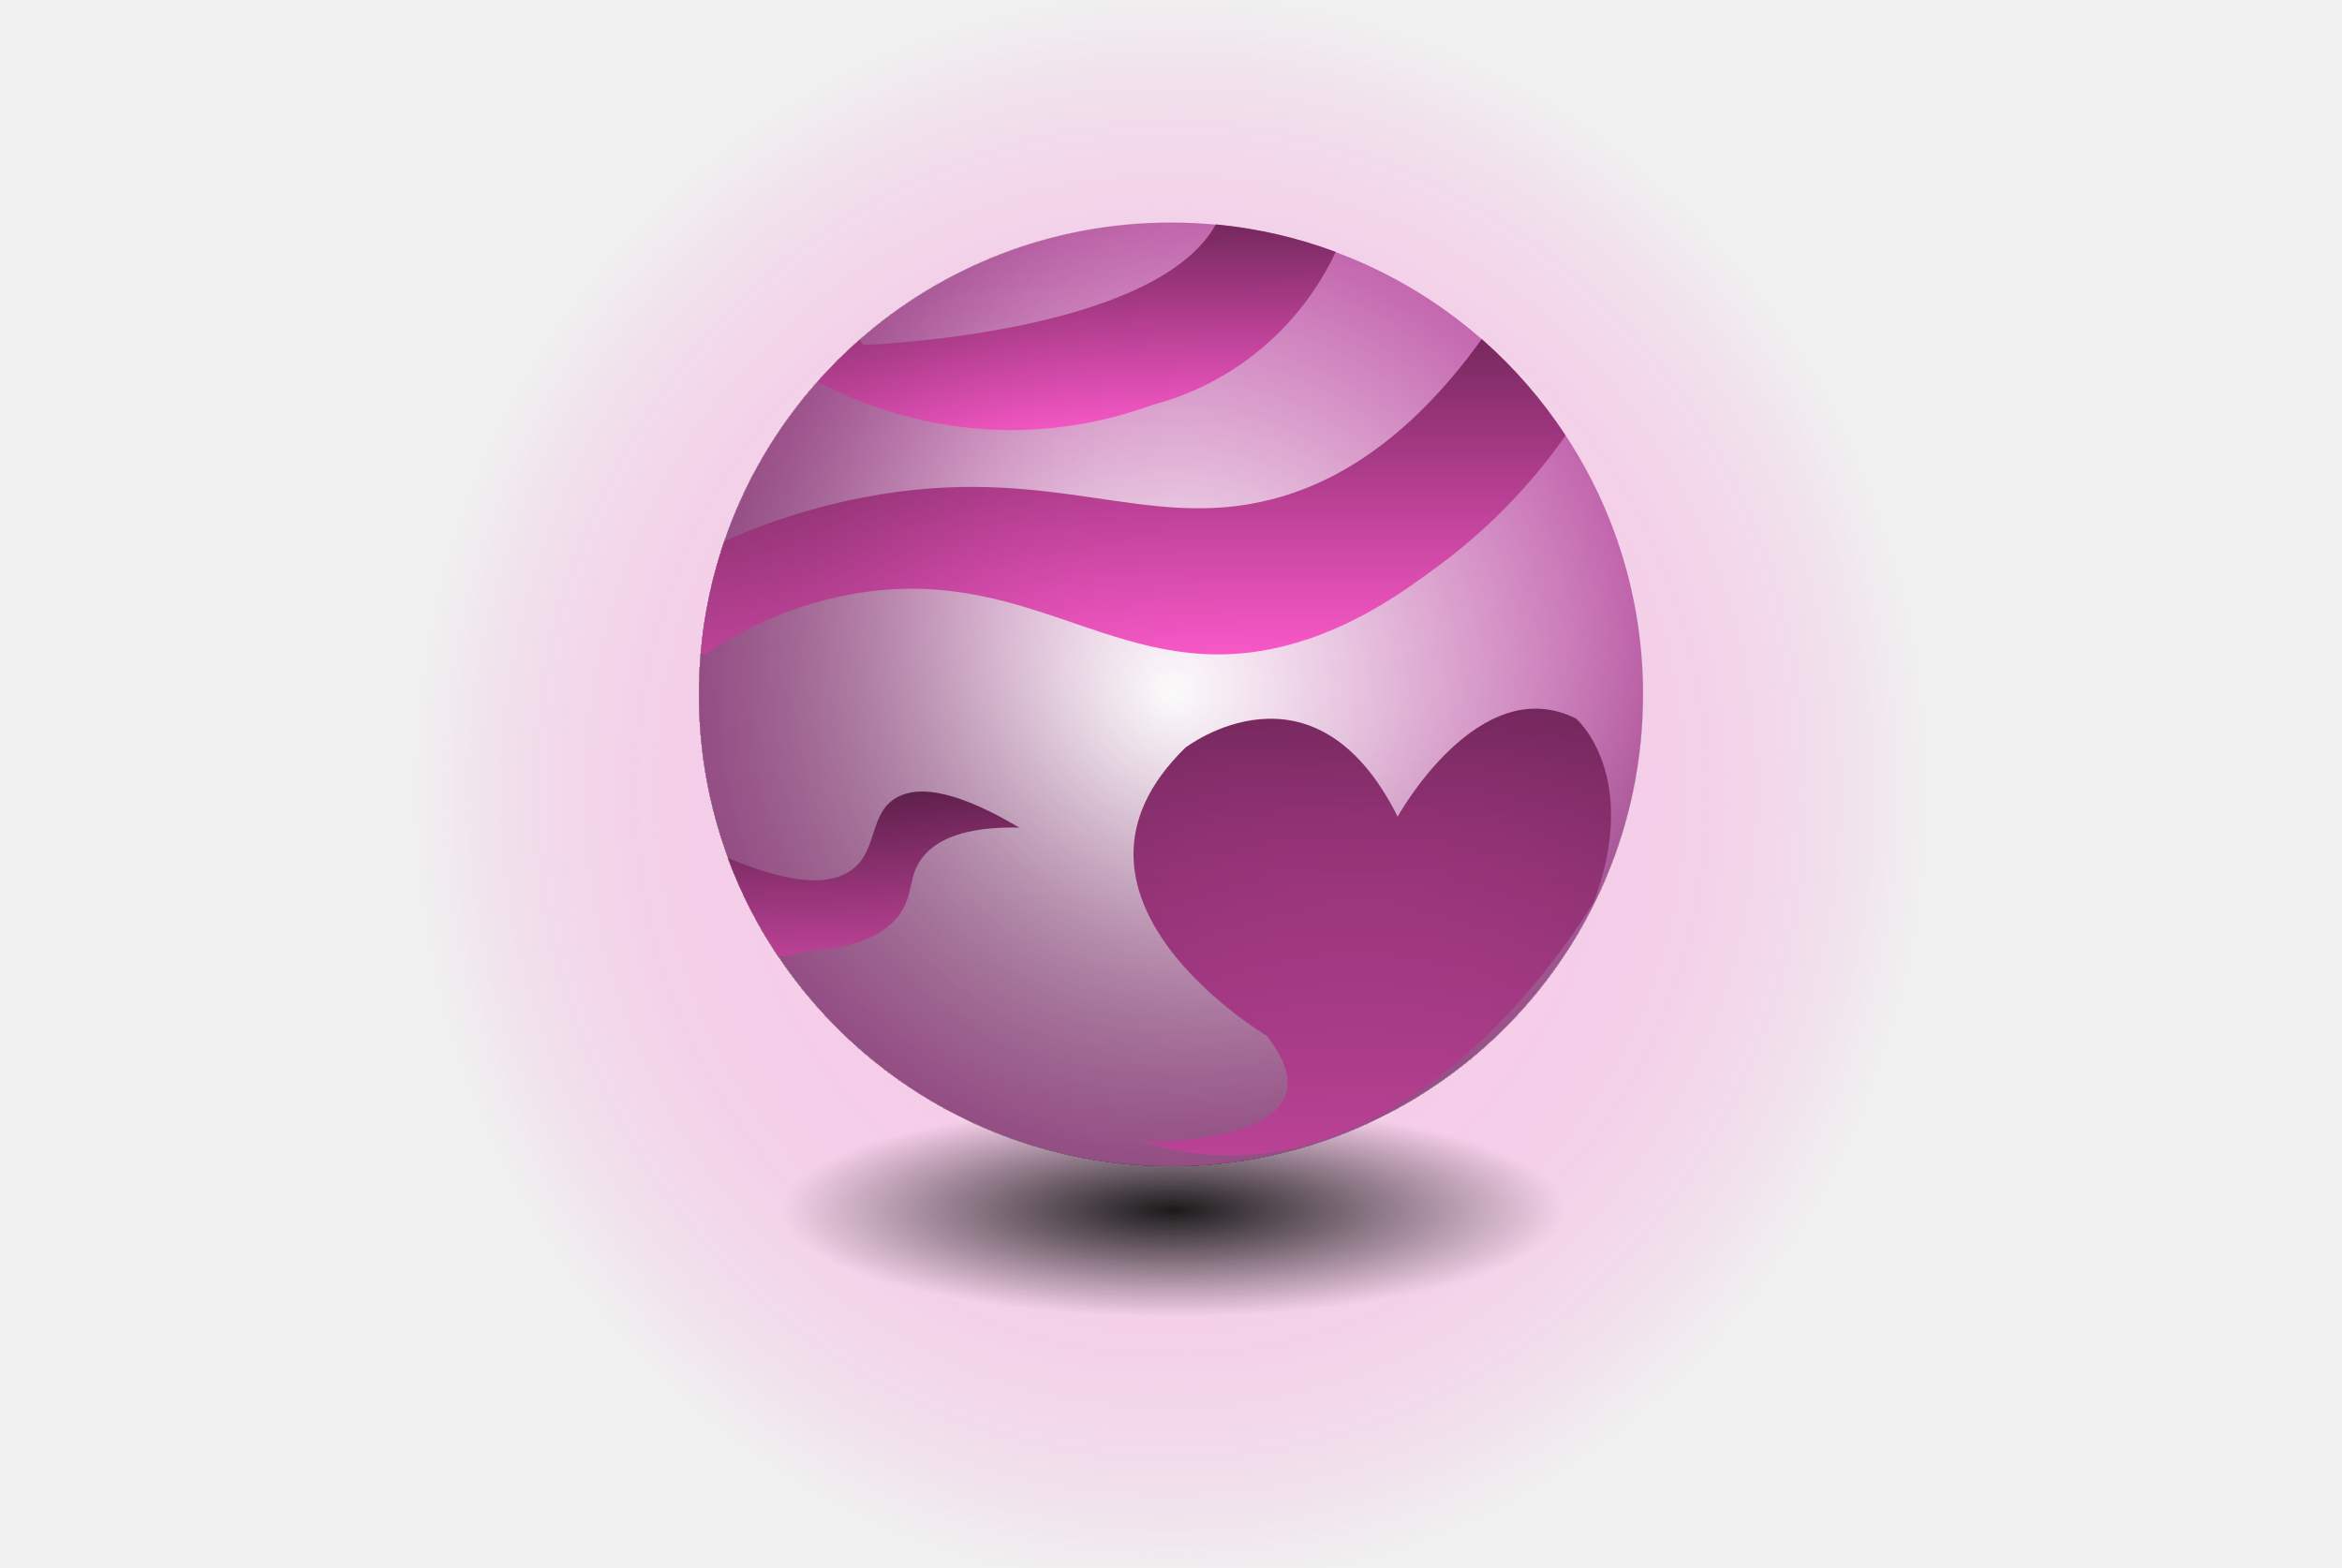
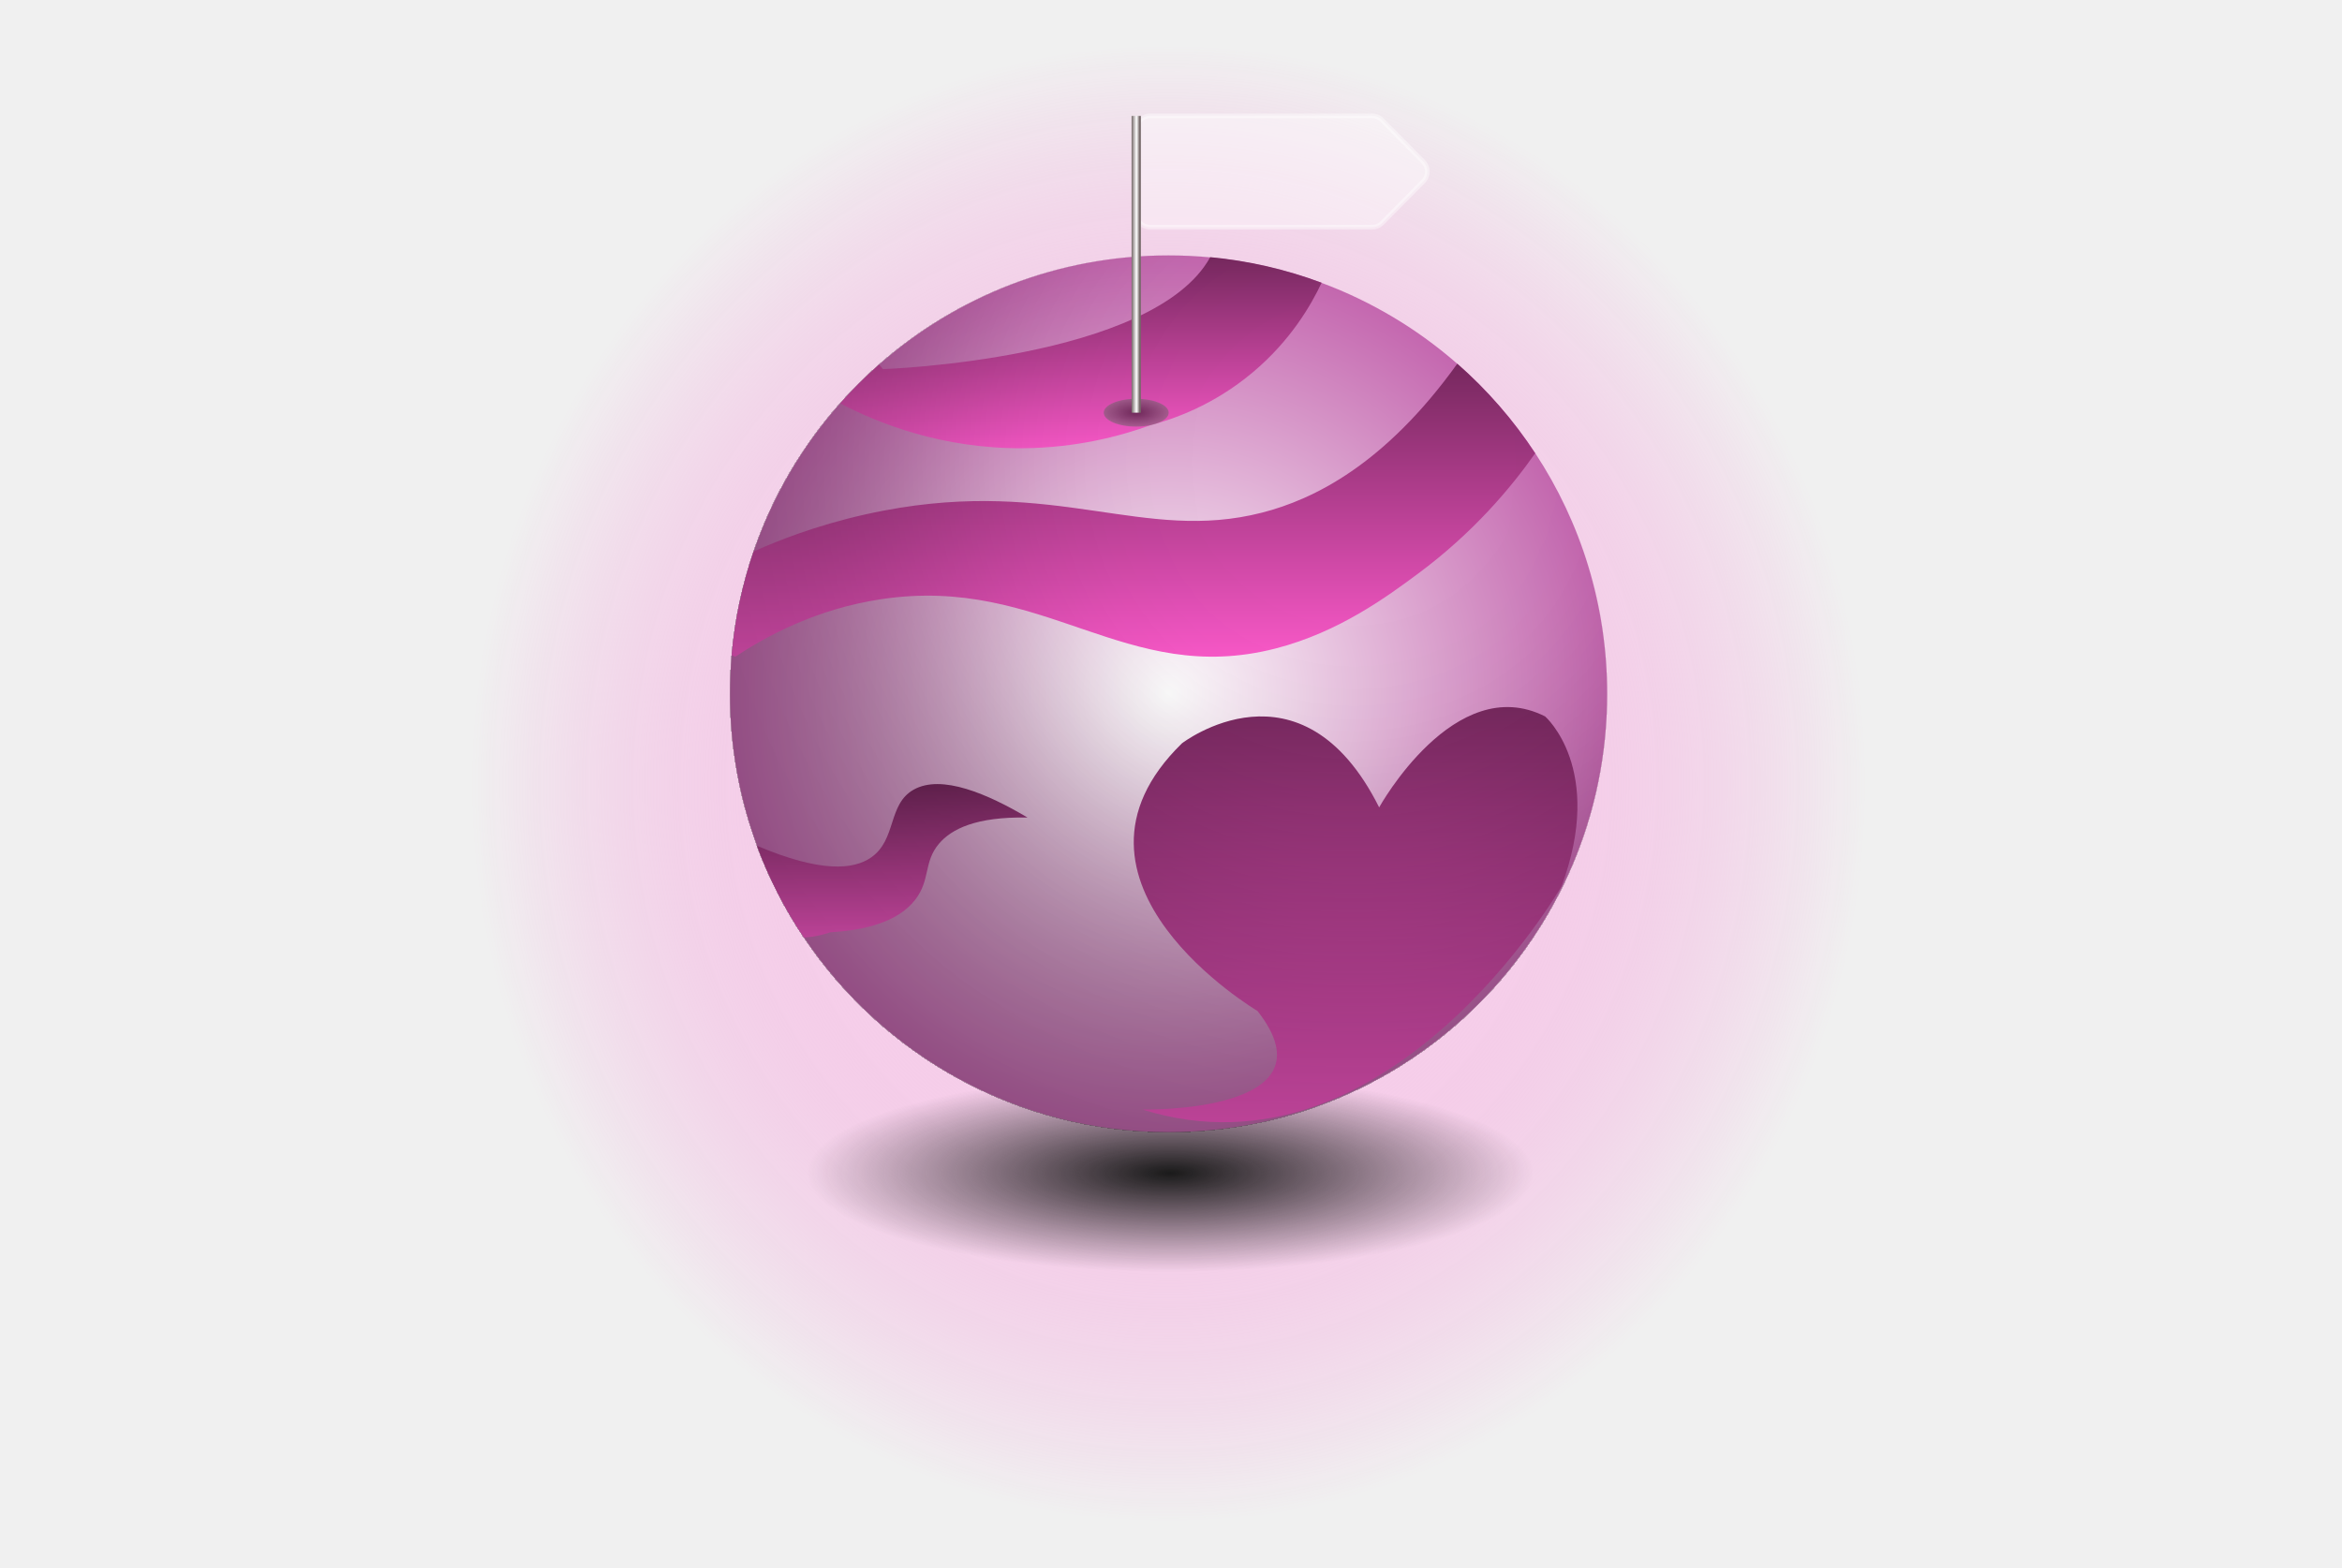
<svg xmlns="http://www.w3.org/2000/svg" width="505" height="338" viewBox="0 0 505 338" fill="none">
-   <g clip-path="url(#clip0_467_425)">
-     <ellipse cx="252.5" cy="170.602" rx="162.5" ry="171.133" fill="url(#paint0_radial_467_425)" />
-     <ellipse cx="252.936" cy="260.986" rx="84.517" ry="22.94" fill="url(#paint1_radial_467_425)" />
-     <g filter="url(#filter0_i_467_425)">
-       <path d="M354.28 149.732C354.28 205.925 308.713 251.473 252.496 251.473C217.245 251.473 186.18 233.559 167.916 206.342C163.48 199.731 159.802 192.579 157 184.993C152.939 174.007 150.72 162.128 150.72 149.732C150.72 146.706 150.854 143.722 151.112 140.763C151.838 132.418 153.581 124.366 156.199 116.722C160.586 103.926 167.458 92.281 176.239 82.361C179.05 79.177 182.06 76.176 185.254 73.366C203.184 57.57 226.719 47.992 252.496 47.992C255.765 47.992 258.993 48.142 262.178 48.45C271.193 49.292 279.867 51.326 288.048 54.377C299.715 58.712 310.364 65.139 319.546 73.183C326.468 79.252 332.556 86.229 337.626 93.948C348.159 109.97 354.28 129.134 354.28 149.732Z" fill="url(#paint2_radial_467_425)" />
-       <path d="M273.142 223.367C273.142 223.367 222.603 193.444 255.595 161.245C255.595 161.245 283.247 139.902 301.37 176.111C301.37 176.111 318.917 144.37 339.894 155.001C339.894 155.001 353.82 167.156 343.707 194.411C343.707 194.411 303.656 264.161 246.442 246.244C246.442 246.244 291.833 247.195 273.142 223.375V223.367Z" fill="url(#paint3_linear_467_425)" />
-       <path d="M288.017 54.329C285.576 59.52 280.834 67.733 272.093 75.085C262.894 82.83 253.561 86.001 248.394 87.362C241.37 89.916 231.145 92.653 218.679 92.745C199.988 92.887 185.214 86.995 176.298 82.346C179.106 79.158 182.114 76.153 185.306 73.341C185.622 73.658 185.922 74.009 186.206 74.384C186.206 74.384 248.978 72.273 262.169 48.395C271.176 49.238 279.843 51.275 288.017 54.329Z" fill="url(#paint4_linear_467_425)" />
-       <path d="M337.582 93.917C331.946 101.939 323.208 112.357 310.386 121.864C303.374 127.065 292.077 135.437 277.336 139.227C242.345 148.217 223.678 122.131 185.868 127.774C170.886 130.011 159.313 136.272 151.943 141.13C151.66 141.021 151.385 140.913 151.118 140.796C151.843 132.44 153.586 124.377 156.204 116.722C157.029 116.338 157.896 115.954 158.805 115.57C164.683 113.091 174.237 109.535 186.393 107.223C226.579 99.569 246.664 114.736 274.168 107.699C286.099 104.644 302.657 96.597 319.507 73.124C326.427 79.201 332.513 86.188 337.582 93.917Z" fill="url(#paint5_linear_467_425)" />
-       <path d="M219.766 178.47C207.83 178.237 202.083 181.132 199.197 184.56C195.618 188.803 197.245 192.913 193.742 197.488C189.621 202.863 181.664 204.66 174.015 205.093C173.106 205.409 170.77 206.158 167.867 206.316C163.43 199.718 159.751 192.58 156.949 185.009C171.905 191.365 179.395 190.516 183.407 187.771C189.429 183.636 187.261 175.441 193.316 172.005C199.814 168.328 210.608 173.037 219.766 178.47Z" fill="url(#paint6_linear_467_425)" />
-     </g>
+   <ellipse cx="251.979" cy="169" rx="150.979" ry="159" fill="url(#paint0_radial_467_425)" />
+   <ellipse cx="252.384" cy="252.976" rx="78.525" ry="21.314" fill="url(#paint1_radial_467_425)" />
+   <g filter="url(#filter0_i_467_425)">
+     <path d="M346.544 149.61C346.544 201.819 304.207 244.137 251.976 244.137C219.224 244.137 190.361 227.493 173.392 202.206C169.27 196.064 165.853 189.419 163.25 182.371C159.476 172.163 157.415 161.127 157.415 149.61C157.415 146.799 157.539 144.026 157.78 141.276C158.454 133.524 160.073 126.042 162.506 118.94C166.582 107.051 172.966 96.232 181.125 87.015C183.736 84.056 186.534 81.268 189.501 78.658C206.16 63.981 228.026 55.083 251.976 55.083C255.013 55.083 258.012 55.222 260.971 55.508C269.347 56.291 277.406 58.181 285.007 61.015C295.846 65.043 305.741 71.014 314.272 78.488C320.703 84.126 326.359 90.609 331.07 97.781C340.856 112.666 346.544 130.472 346.544 149.61Z" fill="url(#paint2_radial_467_425)" />
+     <path d="M271.158 218.024C271.158 218.024 224.202 190.223 254.855 160.307C254.855 160.307 280.546 140.476 297.384 174.118C297.384 174.118 313.687 144.628 333.177 154.505C333.177 154.505 346.116 165.799 336.72 191.121C336.72 191.121 299.508 255.927 246.35 239.28C246.35 239.28 288.523 240.163 271.158 218.032V218.024Z" fill="url(#paint3_linear_467_425)" />
+     <path d="M284.978 60.971C282.71 65.794 278.305 73.424 270.183 80.255C261.636 87.451 252.965 90.398 248.165 91.662C241.638 94.034 232.138 96.578 220.556 96.663C203.19 96.795 189.464 91.321 181.18 87.002C183.789 84.04 186.584 81.248 189.549 78.635C189.843 78.93 190.122 79.255 190.385 79.604C190.385 79.604 248.707 77.642 260.962 55.458C269.332 56.241 277.383 58.133 284.978 60.971Z" fill="url(#paint4_linear_467_425)" />
+     <path d="M331.029 97.753C325.793 105.206 317.675 114.885 305.761 123.718C299.246 128.55 288.75 136.329 275.055 139.85C242.544 148.203 225.2 123.967 190.071 129.209C176.151 131.288 165.399 137.104 158.552 141.618C158.288 141.517 158.033 141.417 157.785 141.308C158.459 133.545 160.078 126.053 162.51 118.941C163.277 118.584 164.082 118.227 164.927 117.871C170.388 115.567 179.265 112.263 190.559 110.115C227.896 103.003 246.557 117.095 272.111 110.557C283.196 107.719 298.58 100.242 314.235 78.434C320.665 84.08 326.319 90.571 331.029 97.753Z" fill="url(#paint5_linear_467_425)" />
+     <path d="M221.566 176.31C210.476 176.094 205.137 178.784 202.455 181.969C199.13 185.911 200.642 189.729 197.387 193.981C193.558 198.974 186.165 200.644 179.058 201.046C178.214 201.34 176.044 202.035 173.347 202.182C169.224 196.052 165.806 189.42 163.202 182.386C177.098 188.292 184.057 187.503 187.785 184.952C193.38 181.111 191.365 173.497 196.991 170.304C203.029 166.888 213.057 171.263 221.566 176.31Z" fill="url(#paint6_linear_467_425)" />
  </g>
+   <ellipse cx="245" cy="89" rx="7" ry="3" fill="url(#paint7_radial_467_425)" fill-opacity="0.5" />
+   <path d="M295.877 25H248C246.343 25 245 26.343 245 28V46C245 47.657 246.343 49 248 49H295.877C296.678 49 297.446 48.679 298.01 48.11L306.913 39.11C308.069 37.941 308.069 36.059 306.913 34.89L298.01 25.89C297.446 25.32 296.678 25 295.877 25Z" fill="white" fill-opacity="0.4" stroke="white" stroke-opacity="0.4" />
+   <rect x="244" y="25" width="2" height="64" fill="url(#paint8_linear_467_425)" />
  <defs>
-     <filter id="filter0_i_467_425" x="150.72" y="-2.008" width="243.56" height="253.481" filterUnits="userSpaceOnUse" color-interpolation-filters="sRGB">
+     <filter id="filter0_i_467_425" x="157.415" y="5.083" width="229.128" height="239.055" filterUnits="userSpaceOnUse" color-interpolation-filters="sRGB">
      <feFlood flood-opacity="0" result="BackgroundImageFix" />
      <feBlend mode="normal" in="SourceGraphic" in2="BackgroundImageFix" result="shape" />
      <feColorMatrix in="SourceAlpha" type="matrix" values="0 0 0 0 0 0 0 0 0 0 0 0 0 0 0 0 0 0 127 0" result="hardAlpha" />
      <feOffset dx="40" dy="-50" />
      <feGaussianBlur stdDeviation="25" />
      <feComposite in2="hardAlpha" operator="arithmetic" k2="-1" k3="1" />
      <feColorMatrix type="matrix" values="0 0 0 0 0 0 0 0 0 0 0 0 0 0 0 0 0 0 0.25 0" />
      <feBlend mode="normal" in2="shape" result="effect1_innerShadow_467_425" />
    </filter>
-     <radialGradient id="paint0_radial_467_425" cx="0" cy="0" r="1" gradientUnits="userSpaceOnUse" gradientTransform="translate(252.5 170.602) rotate(90) scale(171.133 162.5)">
+     <radialGradient id="paint0_radial_467_425" cx="0" cy="0" r="1" gradientUnits="userSpaceOnUse" gradientTransform="translate(251.979 169) rotate(90) scale(159 150.979)">
      <stop stop-color="white" />
      <stop offset="1" stop-color="#F958C8" stop-opacity="0" />
    </radialGradient>
-     <radialGradient id="paint1_radial_467_425" cx="0" cy="0" r="1" gradientUnits="userSpaceOnUse" gradientTransform="translate(252.936 260.986) rotate(90) scale(22.9401 84.5174)">
+     <radialGradient id="paint1_radial_467_425" cx="0" cy="0" r="1" gradientUnits="userSpaceOnUse" gradientTransform="translate(252.384 252.976) rotate(90) scale(21.3137 78.5254)">
      <stop stop-color="#1A1A1A" />
      <stop offset="1" stop-color="#1A1A1A" stop-opacity="0" />
    </radialGradient>
-     <radialGradient id="paint2_radial_467_425" cx="0" cy="0" r="1" gradientUnits="userSpaceOnUse" gradientTransform="translate(252.5 149.732) rotate(90) scale(101.741 101.78)">
+     <radialGradient id="paint2_radial_467_425" cx="0" cy="0" r="1" gradientUnits="userSpaceOnUse" gradientTransform="translate(251.979 149.61) rotate(90) scale(94.5274 94.5641)">
      <stop stop-color="white" />
      <stop offset="1" stop-color="#C467AF" />
    </radialGradient>
-     <linearGradient id="paint3_linear_467_425" x1="295.902" y1="152.823" x2="295.902" y2="249.187" gradientUnits="userSpaceOnUse">
+     <linearGradient id="paint3_linear_467_425" x1="292.304" y1="152.481" x2="292.304" y2="242.014" gradientUnits="userSpaceOnUse">
      <stop stop-color="#76285E" />
      <stop offset="1" stop-color="#F958C8" />
    </linearGradient>
-     <linearGradient id="paint4_linear_467_425" x1="232.158" y1="48.395" x2="232.158" y2="92.747" gradientUnits="userSpaceOnUse">
+     <linearGradient id="paint4_linear_467_425" x1="233.079" y1="55.458" x2="233.079" y2="96.665" gradientUnits="userSpaceOnUse">
      <stop stop-color="#76285E" />
      <stop offset="1" stop-color="#F958C8" />
    </linearGradient>
-     <linearGradient id="paint5_linear_467_425" x1="244.35" y1="73.124" x2="244.35" y2="141.13" gradientUnits="userSpaceOnUse">
+     <linearGradient id="paint5_linear_467_425" x1="244.407" y1="78.434" x2="244.407" y2="141.618" gradientUnits="userSpaceOnUse">
      <stop stop-color="#76285E" />
      <stop offset="1" stop-color="#F958C8" />
    </linearGradient>
-     <linearGradient id="paint6_linear_467_425" x1="188.357" y1="170.7" x2="188.357" y2="206.316" gradientUnits="userSpaceOnUse">
+     <linearGradient id="paint6_linear_467_425" x1="192.384" y1="169.091" x2="192.384" y2="202.182" gradientUnits="userSpaceOnUse">
      <stop stop-color="#76285E" />
      <stop offset="1" stop-color="#F958C8" />
    </linearGradient>
-     <clipPath id="clip0_467_425">
-       <rect width="505" height="338" fill="white" />
-     </clipPath>
+     <radialGradient id="paint7_radial_467_425" cx="0" cy="0" r="1" gradientUnits="userSpaceOnUse" gradientTransform="translate(245 89) rotate(90) scale(3 7)">
+       <stop />
+       <stop offset="1" stop-color="#666666" />
+     </radialGradient>
+     <linearGradient id="paint8_linear_467_425" x1="246" y1="57" x2="244" y2="57" gradientUnits="userSpaceOnUse">
+       <stop offset="0.125" stop-color="#746868" />
+       <stop offset="0.466" stop-color="white" />
+       <stop offset="1" stop-color="#746868" />
+     </linearGradient>
  </defs>
</svg>
